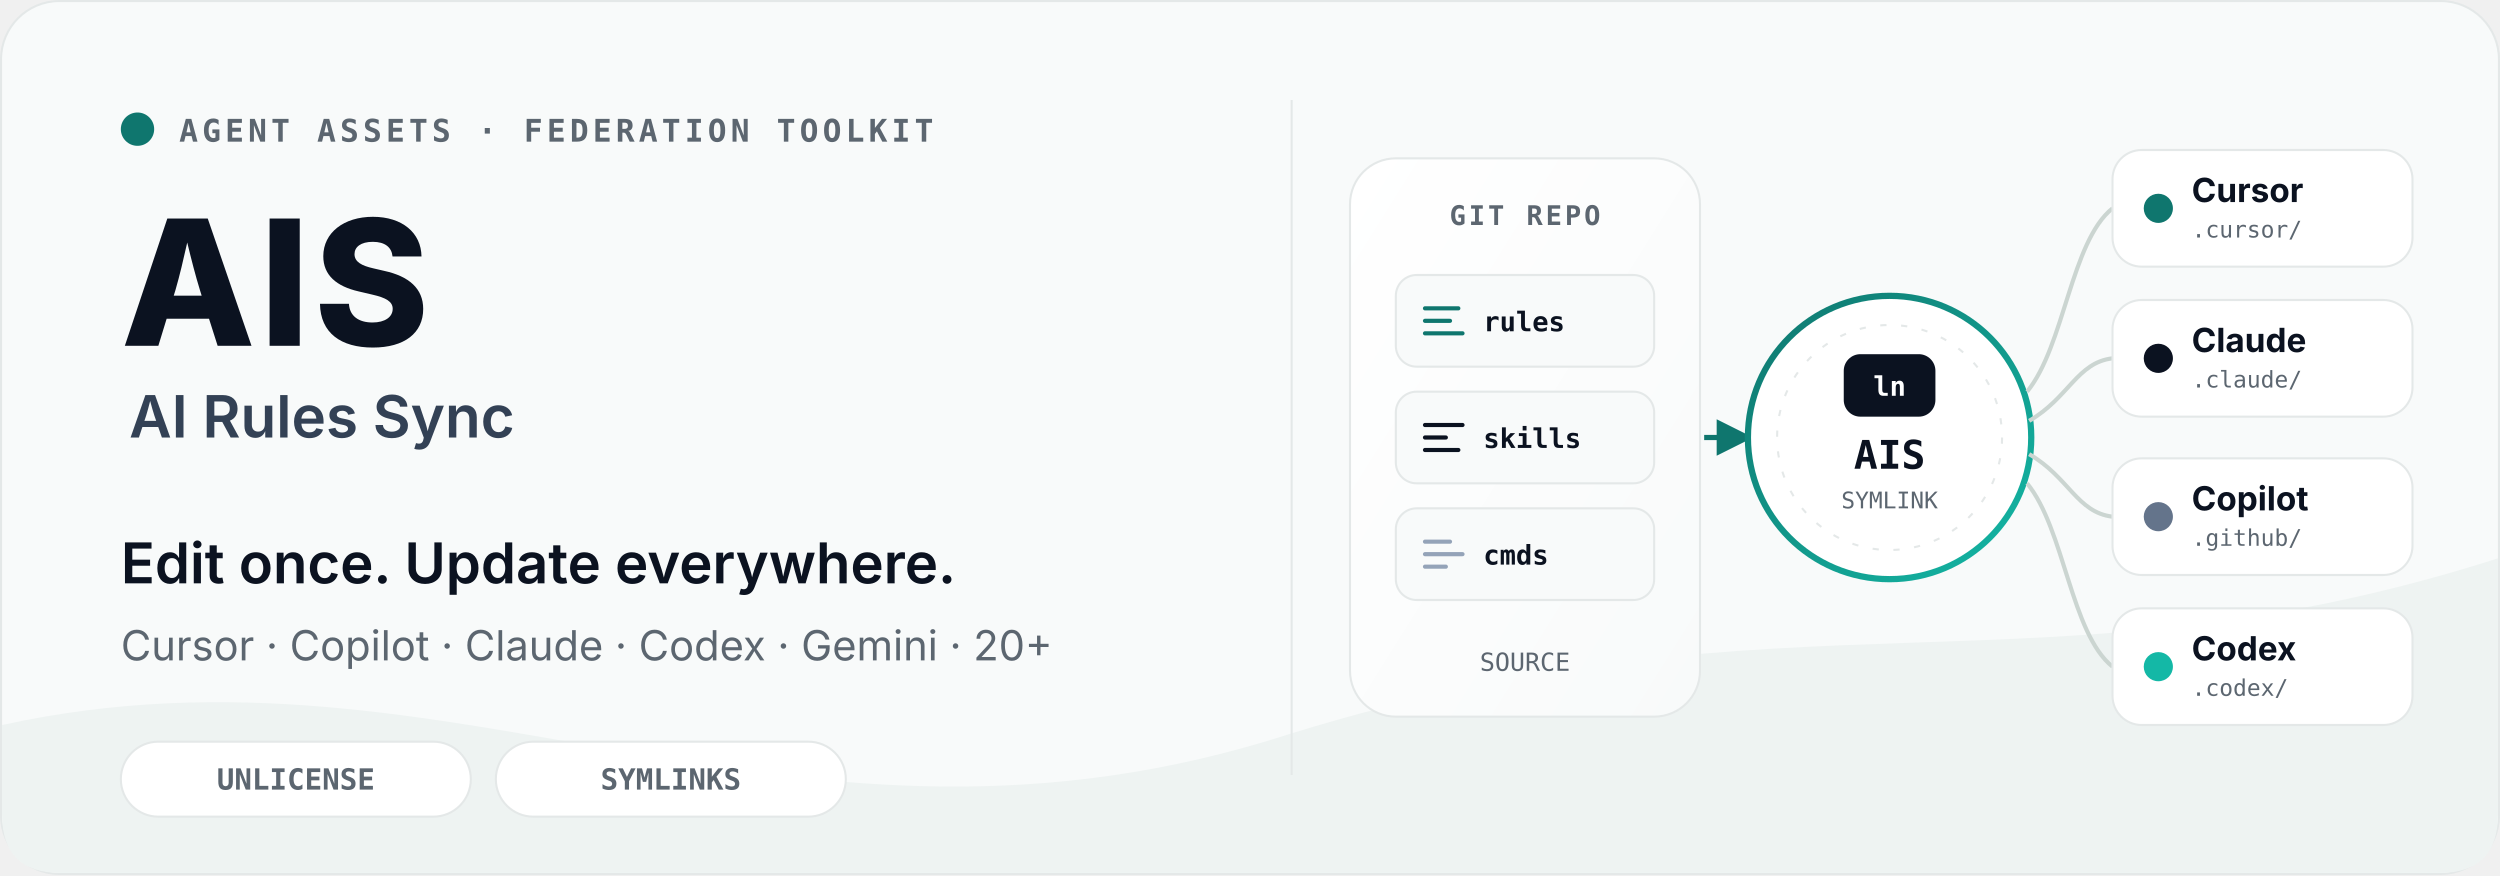
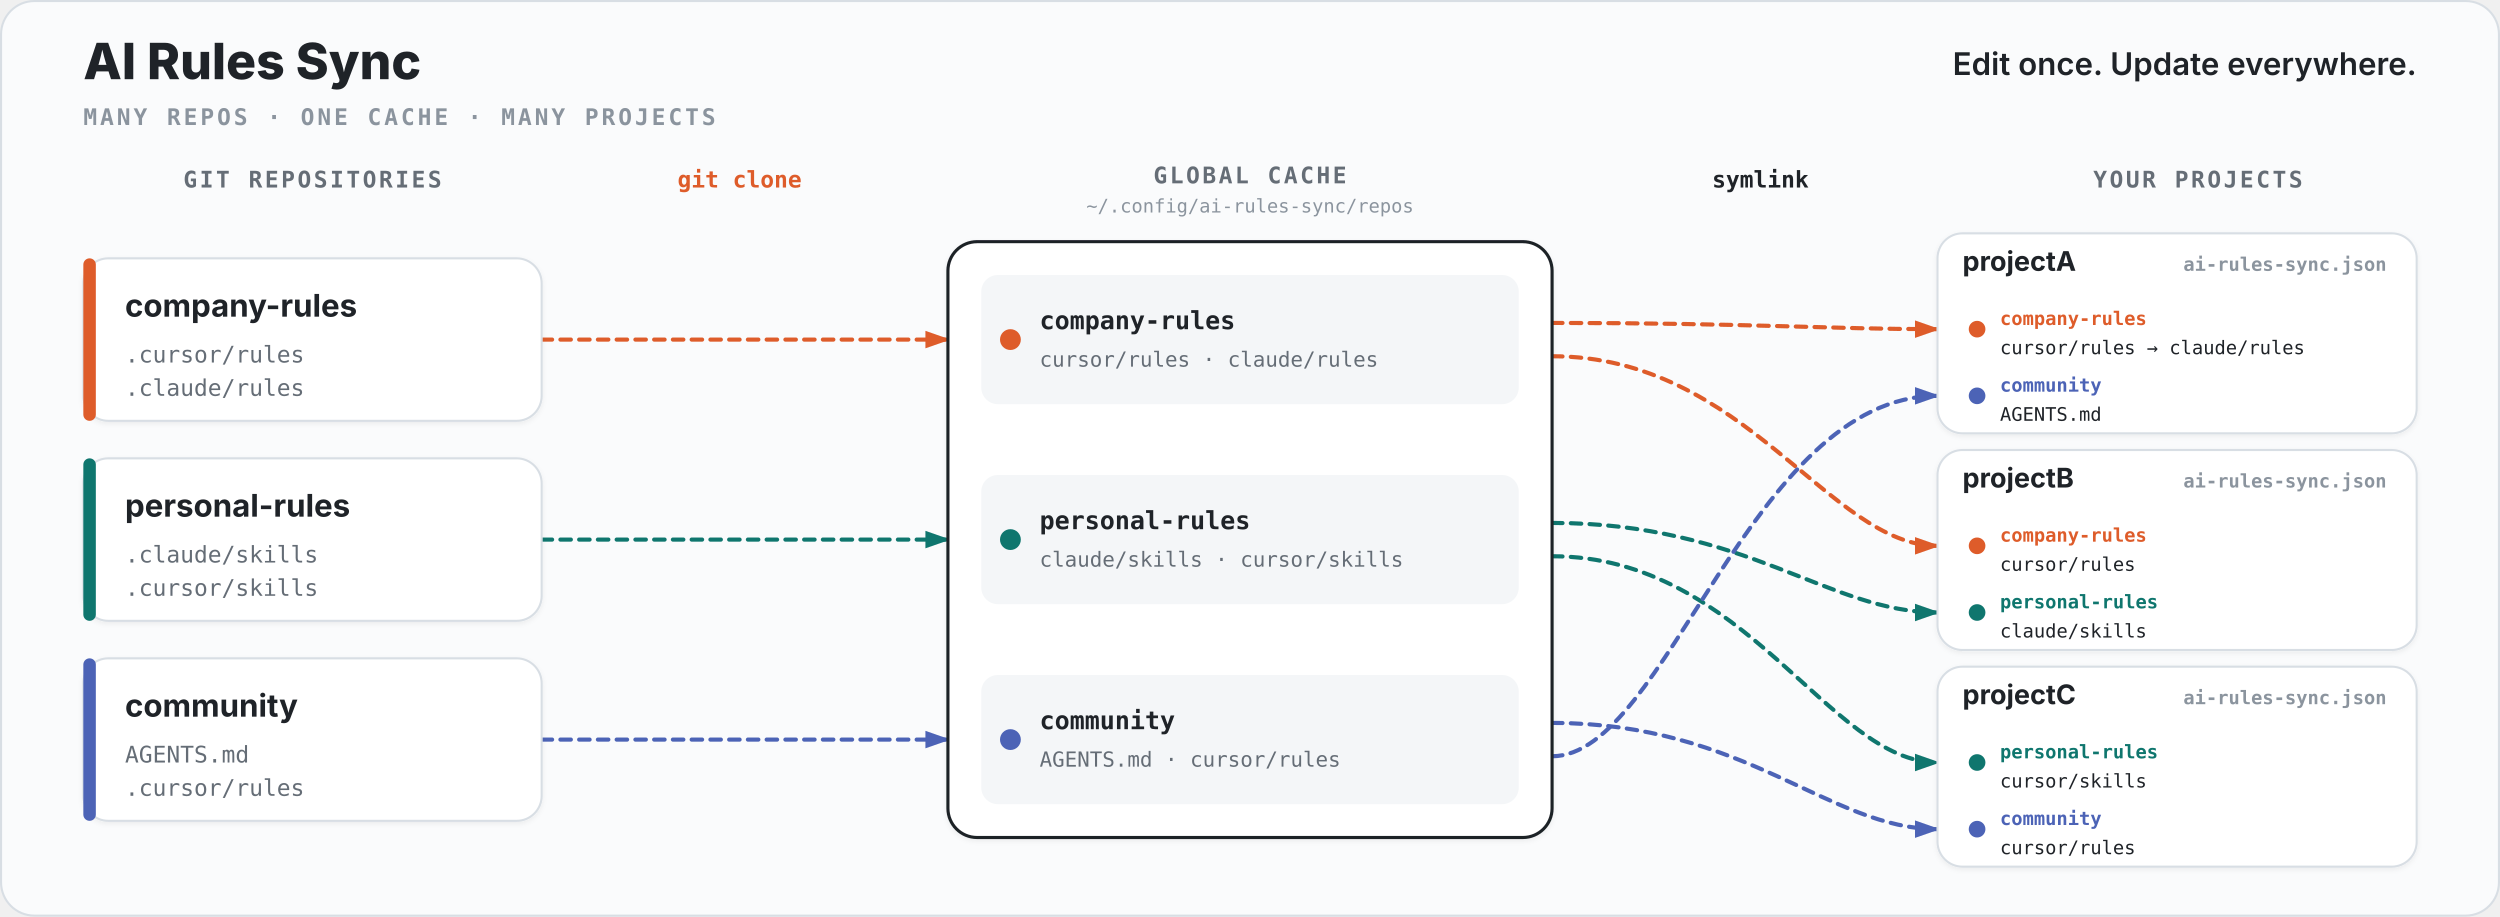
- <svg xmlns="http://www.w3.org/2000/svg" width="1200" height="420" viewBox="0 0 1200 420" role="img" aria-labelledby="title desc">
+ <svg xmlns="http://www.w3.org/2000/svg" width="1200" height="440" viewBox="0 0 1200 440" role="img" aria-labelledby="title desc">
  <style>
+     .line { fill: none; stroke-width: 2; stroke-dasharray: 5 4; stroke-linecap: round; }
    @media (prefers-reduced-motion: no-preference) {
-       .animated-arrow {
-         stroke-dasharray: 5 5;
-         animation: arrow-flow 0.75s linear infinite;
-       }
-       .hub-ring {
-         animation: hub-pulse 2.8s ease-in-out infinite;
-       }
+       .line { animation: flow 0.75s linear infinite; }
    }
-     @keyframes arrow-flow {
-       to { stroke-dashoffset: -10; }
-     }
-     @keyframes hub-pulse {
-       0%, 100% { opacity: 1; }
-       50% { opacity: 0.45; }
-     }
+     @keyframes flow { to { stroke-dashoffset: -9; } }
  </style>
  <defs>
-     <linearGradient id="ais-accent" x1="0" y1="0" x2="1" y2="1">
-       <stop offset="0" stop-color="#0F766E" />
-       <stop offset="1" stop-color="#14B8A6" />
-     </linearGradient>
-     <linearGradient id="ais-panel" x1="0" y1="0" x2="1" y2="1">
-       <stop offset="0" stop-color="#FFFFFF" />
-       <stop offset="1" stop-color="#F8FAFA" />
-     </linearGradient>
-     <marker id="ais-arrow" viewBox="0 0 10 10" refX="8" refY="5" markerWidth="7" markerHeight="7" orient="auto-start-reverse">
-       <path d="M 0 0 L 10 5 L 0 10 z" fill="#0F766E" />
+     <marker id="m-en-co" viewBox="0 0 10 10" refX="9" refY="5" markerWidth="6" markerHeight="6" orient="auto">
+       <path d="M 0 1.5 L 10 5 L 0 8.5 z" fill="#DE5C2A" />
    </marker>
+     <marker id="m-en-pe" viewBox="0 0 10 10" refX="9" refY="5" markerWidth="6" markerHeight="6" orient="auto">
+       <path d="M 0 1.5 L 10 5 L 0 8.5 z" fill="#0F766E" />
+     </marker>
+     <marker id="m-en-cm" viewBox="0 0 10 10" refX="9" refY="5" markerWidth="6" markerHeight="6" orient="auto">
+       <path d="M 0 1.5 L 10 5 L 0 8.5 z" fill="#4C63B6" />
+     </marker>
+     <filter id="sh-en" x="-8%" y="-8%" width="116%" height="124%">
+       <feDropShadow dx="0" dy="1" stdDeviation="1.4" flood-color="#1F2328" flood-opacity="0.06" />
+     </filter>
  </defs>
-   <rect x="0.5" y="0.5" width="1199" height="419" rx="28" fill="#F8FAFA" stroke="#E4E8E8" />
-   <path d="M1 348 C220 300 380 430 620 352 C860 278 980 338 1199 268 L1199 391 Q1199 419 1171 419 H29 Q1 419 1 391 Z" fill="#EEF3F2" />
-   <line x1="620" y1="48" x2="620" y2="372" stroke="#E4E8E8" />
-   <g id="title-block" transform="translate(58 54)">
-     <g>
-       <circle cx="8" cy="8" r="8" fill="#0F766E" />
-       <text x="28" y="14" fill="#5C6670" font-family="ui-monospace, SFMono-Regular, Menlo, monospace" font-size="15" font-weight="700" letter-spacing="2">AGENT ASSETS · FEDERATION TOOLKIT</text>
+   <rect x="0.5" y="0.5" width="1199" height="439" rx="16" fill="#FAFBFC" stroke="#D8DEE4" />
+   <text x="40" y="38" fill="#1F2328" font-family="-apple-system, BlinkMacSystemFont, 'Segoe UI', 'PingFang SC', sans-serif" font-size="24" font-weight="800">AI Rules Sync</text>
+   <text x="1160" y="36" fill="#1F2328" font-family="-apple-system, BlinkMacSystemFont, 'Segoe UI', 'PingFang SC', sans-serif" font-size="15" font-weight="600" text-anchor="end">Edit once. Update everywhere.</text>
+   <text x="40" y="60" fill="#8B949E" font-family="ui-monospace, SFMono-Regular, Menlo, monospace" font-size="11" font-weight="700" letter-spacing="1.4">MANY REPOS  ·  ONE CACHE  ·  MANY PROJECTS</text>
+   <text x="150" y="90" fill="#656D76" font-family="ui-monospace, SFMono-Regular, Menlo, monospace" font-size="11" font-weight="700" text-anchor="middle" letter-spacing="1.2">GIT REPOSITORIES</text>
+   <text x="355" y="90" fill="#DE5C2A" font-family="ui-monospace, SFMono-Regular, Menlo, monospace" font-size="11" font-weight="700" text-anchor="middle">git clone</text>
+   <text x="600" y="88" fill="#656D76" font-family="ui-monospace, SFMono-Regular, Menlo, monospace" font-size="11" font-weight="700" text-anchor="middle" letter-spacing="1.2">GLOBAL CACHE</text>
+   <text x="600" y="102" fill="#8B949E" font-family="ui-monospace, SFMono-Regular, Menlo, monospace" font-size="9" font-weight="400" text-anchor="middle">~/.config/ai-rules-sync/repos</text>
+   <text x="845" y="90" fill="#1F2328" font-family="ui-monospace, SFMono-Regular, Menlo, monospace" font-size="11" font-weight="700" text-anchor="middle">symlink</text>
+   <text x="1055" y="90" fill="#656D76" font-family="ui-monospace, SFMono-Regular, Menlo, monospace" font-size="11" font-weight="700" text-anchor="middle" letter-spacing="1.2">YOUR PROJECTS</text>
+   <path class="line" stroke="#DE5C2A" d="M260 163 H455" marker-end="url(#m-en-co)" />
+   <path class="line" stroke="#0F766E" d="M260 259 H455" marker-end="url(#m-en-pe)" />
+   <path class="line" stroke="#4C63B6" d="M260 355 H455" marker-end="url(#m-en-cm)" />
+   <path class="line" stroke="#DE5C2A" d="M745 155 C838 155, 878 158, 930 158" marker-end="url(#m-en-co)" />
+   <path class="line" stroke="#DE5C2A" d="M745 171 C838 171, 878 262, 930 262" marker-end="url(#m-en-co)" />
+   <path class="line" stroke="#0F766E" d="M745 251 C838 251, 878 294, 930 294" marker-end="url(#m-en-pe)" />
+   <path class="line" stroke="#0F766E" d="M745 267 C838 267, 878 366, 930 366" marker-end="url(#m-en-pe)" />
+   <path class="line" stroke="#4C63B6" d="M745 347 C838 347, 878 398, 930 398" marker-end="url(#m-en-cm)" />
+   <path class="line" stroke="#4C63B6" d="M745 363 C800 363, 840 190, 930 190" marker-end="url(#m-en-cm)" />
+   <g transform="translate(40 124)">
+     <rect width="220" height="78" rx="12" fill="#FFFFFF" stroke="#D8DEE4" filter="url(#sh-en)" />
+     <rect x="0" y="0" width="6" height="78" rx="3" fill="#DE5C2A" />
+     <text x="20" y="28" fill="#1F2328" font-family="-apple-system, BlinkMacSystemFont, 'Segoe UI', 'PingFang SC', sans-serif" font-size="15" font-weight="700">company-rules</text>
+     <text x="20" y="50" fill="#656D76" font-family="ui-monospace, SFMono-Regular, Menlo, monospace" font-size="11" font-weight="400">.cursor/rules</text>
+     <text x="20" y="66" fill="#656D76" font-family="ui-monospace, SFMono-Regular, Menlo, monospace" font-size="11" font-weight="400">.claude/rules</text>
+   </g>
+   <g transform="translate(40 220)">
+     <rect width="220" height="78" rx="12" fill="#FFFFFF" stroke="#D8DEE4" filter="url(#sh-en)" />
+     <rect x="0" y="0" width="6" height="78" rx="3" fill="#0F766E" />
+     <text x="20" y="28" fill="#1F2328" font-family="-apple-system, BlinkMacSystemFont, 'Segoe UI', 'PingFang SC', sans-serif" font-size="15" font-weight="700">personal-rules</text>
+     <text x="20" y="50" fill="#656D76" font-family="ui-monospace, SFMono-Regular, Menlo, monospace" font-size="11" font-weight="400">.claude/skills</text>
+     <text x="20" y="66" fill="#656D76" font-family="ui-monospace, SFMono-Regular, Menlo, monospace" font-size="11" font-weight="400">.cursor/skills</text>
+   </g>
+   <g transform="translate(40 316)">
+     <rect width="220" height="78" rx="12" fill="#FFFFFF" stroke="#D8DEE4" filter="url(#sh-en)" />
+     <rect x="0" y="0" width="6" height="78" rx="3" fill="#4C63B6" />
+     <text x="20" y="28" fill="#1F2328" font-family="-apple-system, BlinkMacSystemFont, 'Segoe UI', 'PingFang SC', sans-serif" font-size="15" font-weight="700">community</text>
+     <text x="20" y="50" fill="#656D76" font-family="ui-monospace, SFMono-Regular, Menlo, monospace" font-size="11" font-weight="400">AGENTS.md</text>
+     <text x="20" y="66" fill="#656D76" font-family="ui-monospace, SFMono-Regular, Menlo, monospace" font-size="11" font-weight="400">.cursor/rules</text>
+   </g>
+   <g transform="translate(455 116)">
+     <rect width="290" height="286" rx="14" fill="#FFFFFF" stroke="#1F2328" stroke-width="1.5" filter="url(#sh-en)" />
+     <g transform="translate(16 16)">
+       <rect width="258" height="62" rx="8" fill="#F4F6F8" />
+       <circle cx="14" cy="31" r="5" fill="#DE5C2A" />
+       <text x="28" y="26" fill="#1F2328" font-family="ui-monospace, SFMono-Regular, Menlo, monospace" font-size="12" font-weight="700">company-rules</text>
+       <text x="28" y="44" fill="#656D76" font-family="ui-monospace, SFMono-Regular, Menlo, monospace" font-size="10" font-weight="400">cursor/rules · claude/rules</text>
    </g>
-     <text x="0" y="112" fill="#0B1220" font-family="-apple-system, BlinkMacSystemFont, 'Segoe UI', sans-serif" font-size="84" font-weight="800" letter-spacing="2">AIS</text>
-     <text x="4" y="156" fill="#334155" font-family="-apple-system, BlinkMacSystemFont, 'Segoe UI', sans-serif" font-size="28" font-weight="600">AI Rules Sync</text>
-     <text x="0" y="226" fill="#0B1220" font-family="-apple-system, BlinkMacSystemFont, 'Segoe UI', sans-serif" font-size="27" font-weight="600">Edit once. Update everywhere.</text>
-     <text x="0" y="263" fill="#5C6670" font-family="-apple-system, BlinkMacSystemFont, 'Segoe UI', sans-serif" font-size="20">Cursor · Copilot · Claude · Codex · Gemini · 20+</text>
-     <g transform="translate(0 302)">
-       <rect width="168" height="36" rx="18" fill="#FFFFFF" stroke="#E4E8E8" />
-       <text x="84" y="23" text-anchor="middle" fill="#5C6670" font-family="ui-monospace, SFMono-Regular, Menlo, monospace" font-size="14" font-weight="700">UNLICENSE</text>
-       <rect x="180" width="168" height="36" rx="18" fill="#FFFFFF" stroke="#E4E8E8" />
-       <text x="264" y="23" text-anchor="middle" fill="#5C6670" font-family="ui-monospace, SFMono-Regular, Menlo, monospace" font-size="14" font-weight="700">SYMLINKS</text>
+     <g transform="translate(16 112)">
+       <rect width="258" height="62" rx="8" fill="#F4F6F8" />
+       <circle cx="14" cy="31" r="5" fill="#0F766E" />
+       <text x="28" y="26" fill="#1F2328" font-family="ui-monospace, SFMono-Regular, Menlo, monospace" font-size="12" font-weight="700">personal-rules</text>
+       <text x="28" y="44" fill="#656D76" font-family="ui-monospace, SFMono-Regular, Menlo, monospace" font-size="10" font-weight="400">claude/skills · cursor/skills</text>
+     </g>
+     <g transform="translate(16 208)">
+       <rect width="258" height="62" rx="8" fill="#F4F6F8" />
+       <circle cx="14" cy="31" r="5" fill="#4C63B6" />
+       <text x="28" y="26" fill="#1F2328" font-family="ui-monospace, SFMono-Regular, Menlo, monospace" font-size="12" font-weight="700">community</text>
+       <text x="28" y="44" fill="#656D76" font-family="ui-monospace, SFMono-Regular, Menlo, monospace" font-size="10" font-weight="400">AGENTS.md · cursor/rules</text>
    </g>
  </g>
-   <g id="project-proof">
-     <rect x="648" y="76" width="168" height="268" rx="22" fill="url(#ais-panel)" stroke="#E4E8E8" />
-     <text x="732" y="108" text-anchor="middle" fill="#5C6670" font-family="ui-monospace, SFMono-Regular, Menlo, monospace" font-size="13" font-weight="700" letter-spacing="1.4">GIT REPO</text>
-     <g transform="translate(670 132)">
-       <rect width="124" height="44" rx="10" fill="#F8FAFA" stroke="#E4E8E8" />
-       <path d="M14 16h16M14 22h12M14 28h18" stroke="#0F766E" stroke-width="2" stroke-linecap="round" />
-       <text x="42" y="27" fill="#0B1220" font-family="ui-monospace, SFMono-Regular, Menlo, monospace" font-size="13" font-weight="700">rules</text>
+   <g transform="translate(930 112)">
+     <rect width="230" height="96" rx="12" fill="#FFFFFF" stroke="#D8DEE4" filter="url(#sh-en)" />
+     <text x="12" y="18" fill="#1F2328" font-family="-apple-system, BlinkMacSystemFont, 'Segoe UI', 'PingFang SC', sans-serif" font-size="13" font-weight="700">projectA</text>
+     <text x="118" y="18" fill="#8B949E" font-family="ui-monospace, SFMono-Regular, Menlo, monospace" font-size="9" font-weight="700">ai-rules-sync.json</text>
+     <g transform="translate(12 36)">
+       <circle cx="7" cy="10" r="4" fill="#DE5C2A" />
+       <text x="18" y="8" fill="#DE5C2A" font-family="ui-monospace, SFMono-Regular, Menlo, monospace" font-size="9" font-weight="700">company-rules</text>
+       <text x="18" y="22" fill="#1F2328" font-family="ui-monospace, SFMono-Regular, Menlo, monospace" font-size="9" font-weight="400">cursor/rules → claude/rules</text>
    </g>
-     <g transform="translate(670 188)">
-       <rect width="124" height="44" rx="10" fill="#F8FAFA" stroke="#E4E8E8" />
-       <path d="M14 16h18M14 22h10M14 28h16" stroke="#0B1220" stroke-width="2" stroke-linecap="round" />
-       <text x="42" y="27" fill="#0B1220" font-family="ui-monospace, SFMono-Regular, Menlo, monospace" font-size="13" font-weight="700">skills</text>
+     <g transform="translate(12 68)">
+       <circle cx="7" cy="10" r="4" fill="#4C63B6" />
+       <text x="18" y="8" fill="#4C63B6" font-family="ui-monospace, SFMono-Regular, Menlo, monospace" font-size="9" font-weight="700">community</text>
+       <text x="18" y="22" fill="#1F2328" font-family="ui-monospace, SFMono-Regular, Menlo, monospace" font-size="9" font-weight="400">AGENTS.md</text>
    </g>
-     <g transform="translate(670 244)">
-       <rect width="124" height="44" rx="10" fill="#F8FAFA" stroke="#E4E8E8" />
-       <path d="M14 16h12M14 22h18M14 28h10" stroke="#94A3B8" stroke-width="2" stroke-linecap="round" />
-       <text x="42" y="27" fill="#0B1220" font-family="ui-monospace, SFMono-Regular, Menlo, monospace" font-size="13" font-weight="700">cmds</text>
+   </g>
+   <g transform="translate(930 216)">
+     <rect width="230" height="96" rx="12" fill="#FFFFFF" stroke="#D8DEE4" filter="url(#sh-en)" />
+     <text x="12" y="18" fill="#1F2328" font-family="-apple-system, BlinkMacSystemFont, 'Segoe UI', 'PingFang SC', sans-serif" font-size="13" font-weight="700">projectB</text>
+     <text x="118" y="18" fill="#8B949E" font-family="ui-monospace, SFMono-Regular, Menlo, monospace" font-size="9" font-weight="700">ai-rules-sync.json</text>
+     <g transform="translate(12 36)">
+       <circle cx="7" cy="10" r="4" fill="#DE5C2A" />
+       <text x="18" y="8" fill="#DE5C2A" font-family="ui-monospace, SFMono-Regular, Menlo, monospace" font-size="9" font-weight="700">company-rules</text>
+       <text x="18" y="22" fill="#1F2328" font-family="ui-monospace, SFMono-Regular, Menlo, monospace" font-size="9" font-weight="400">cursor/rules</text>
    </g>
-     <text x="732" y="322" text-anchor="middle" fill="#5C6670" font-family="ui-monospace, SFMono-Regular, Menlo, monospace" font-size="12">SOURCE</text>
-     <path class="animated-arrow" d="M818 210 H838" fill="none" stroke="#0F766E" stroke-width="2.5" marker-end="url(#ais-arrow)" />
-     <circle class="hub-ring" cx="907" cy="210" r="68" fill="#FFFFFF" stroke="url(#ais-accent)" stroke-width="3" />
-     <circle cx="907" cy="210" r="54" fill="none" stroke="#E4E8E8" stroke-dasharray="3 7" />
-     <rect x="885" y="170" width="44" height="30" rx="8" fill="#0B1220" />
-     <text x="907" y="190" text-anchor="middle" fill="#FFFFFF" font-family="ui-monospace, SFMono-Regular, Menlo, monospace" font-size="13" font-weight="800">ln</text>
-     <text x="907" y="225" text-anchor="middle" fill="#0B1220" font-family="ui-monospace, SFMono-Regular, Menlo, monospace" font-size="19" font-weight="800">AIS</text>
-     <text x="907" y="244" text-anchor="middle" fill="#5C6670" font-family="ui-monospace, SFMono-Regular, Menlo, monospace" font-size="11">SYMLINK</text>
-     <path class="animated-arrow" d="M973 188 C991 166 994 116 1014 100" fill="none" stroke="#CBD5D1" stroke-width="2" />
-     <path class="animated-arrow" d="M974 202 C993 191 997 174 1014 172" fill="none" stroke="#CBD5D1" stroke-width="2" />
-     <path class="animated-arrow" d="M974 218 C993 229 997 246 1014 248" fill="none" stroke="#CBD5D1" stroke-width="2" />
-     <path class="animated-arrow" d="M973 232 C991 254 994 304 1014 320" fill="none" stroke="#CBD5D1" stroke-width="2" />
-     <g transform="translate(1014 72)">
-       <rect width="144" height="56" rx="14" fill="#FFFFFF" stroke="#E4E8E8" />
-       <circle cx="22" cy="28" r="7" fill="#0F766E" />
-       <text x="38" y="25" fill="#0B1220" font-family="-apple-system, BlinkMacSystemFont, 'Segoe UI', sans-serif" font-size="16" font-weight="700">Cursor</text>
-       <text x="38" y="42" fill="#5C6670" font-family="ui-monospace, SFMono-Regular, Menlo, monospace" font-size="11">.cursor/</text>
+     <g transform="translate(12 68)">
+       <circle cx="7" cy="10" r="4" fill="#0F766E" />
+       <text x="18" y="8" fill="#0F766E" font-family="ui-monospace, SFMono-Regular, Menlo, monospace" font-size="9" font-weight="700">personal-rules</text>
+       <text x="18" y="22" fill="#1F2328" font-family="ui-monospace, SFMono-Regular, Menlo, monospace" font-size="9" font-weight="400">claude/skills</text>
    </g>
-     <g transform="translate(1014 144)">
-       <rect width="144" height="56" rx="14" fill="#FFFFFF" stroke="#E4E8E8" />
-       <circle cx="22" cy="28" r="7" fill="#0B1220" />
-       <text x="38" y="25" fill="#0B1220" font-family="-apple-system, BlinkMacSystemFont, 'Segoe UI', sans-serif" font-size="16" font-weight="700">Claude</text>
-       <text x="38" y="42" fill="#5C6670" font-family="ui-monospace, SFMono-Regular, Menlo, monospace" font-size="11">.claude/</text>
+   </g>
+   <g transform="translate(930 320)">
+     <rect width="230" height="96" rx="12" fill="#FFFFFF" stroke="#D8DEE4" filter="url(#sh-en)" />
+     <text x="12" y="18" fill="#1F2328" font-family="-apple-system, BlinkMacSystemFont, 'Segoe UI', 'PingFang SC', sans-serif" font-size="13" font-weight="700">projectC</text>
+     <text x="118" y="18" fill="#8B949E" font-family="ui-monospace, SFMono-Regular, Menlo, monospace" font-size="9" font-weight="700">ai-rules-sync.json</text>
+     <g transform="translate(12 36)">
+       <circle cx="7" cy="10" r="4" fill="#0F766E" />
+       <text x="18" y="8" fill="#0F766E" font-family="ui-monospace, SFMono-Regular, Menlo, monospace" font-size="9" font-weight="700">personal-rules</text>
+       <text x="18" y="22" fill="#1F2328" font-family="ui-monospace, SFMono-Regular, Menlo, monospace" font-size="9" font-weight="400">cursor/skills</text>
    </g>
-     <g transform="translate(1014 220)">
-       <rect width="144" height="56" rx="14" fill="#FFFFFF" stroke="#E4E8E8" />
-       <circle cx="22" cy="28" r="7" fill="#64748B" />
-       <text x="38" y="25" fill="#0B1220" font-family="-apple-system, BlinkMacSystemFont, 'Segoe UI', sans-serif" font-size="16" font-weight="700">Copilot</text>
-       <text x="38" y="42" fill="#5C6670" font-family="ui-monospace, SFMono-Regular, Menlo, monospace" font-size="11">.github/</text>
-     </g>
-     <g transform="translate(1014 292)">
-       <rect width="144" height="56" rx="14" fill="#FFFFFF" stroke="#E4E8E8" />
-       <circle cx="22" cy="28" r="7" fill="#14B8A6" />
-       <text x="38" y="25" fill="#0B1220" font-family="-apple-system, BlinkMacSystemFont, 'Segoe UI', sans-serif" font-size="16" font-weight="700">Codex</text>
-       <text x="38" y="42" fill="#5C6670" font-family="ui-monospace, SFMono-Regular, Menlo, monospace" font-size="11">.codex/</text>
+     <g transform="translate(12 68)">
+       <circle cx="7" cy="10" r="4" fill="#4C63B6" />
+       <text x="18" y="8" fill="#4C63B6" font-family="ui-monospace, SFMono-Regular, Menlo, monospace" font-size="9" font-weight="700">community</text>
+       <text x="18" y="22" fill="#1F2328" font-family="ui-monospace, SFMono-Regular, Menlo, monospace" font-size="9" font-weight="400">cursor/rules</text>
    </g>
  </g>
</svg>
